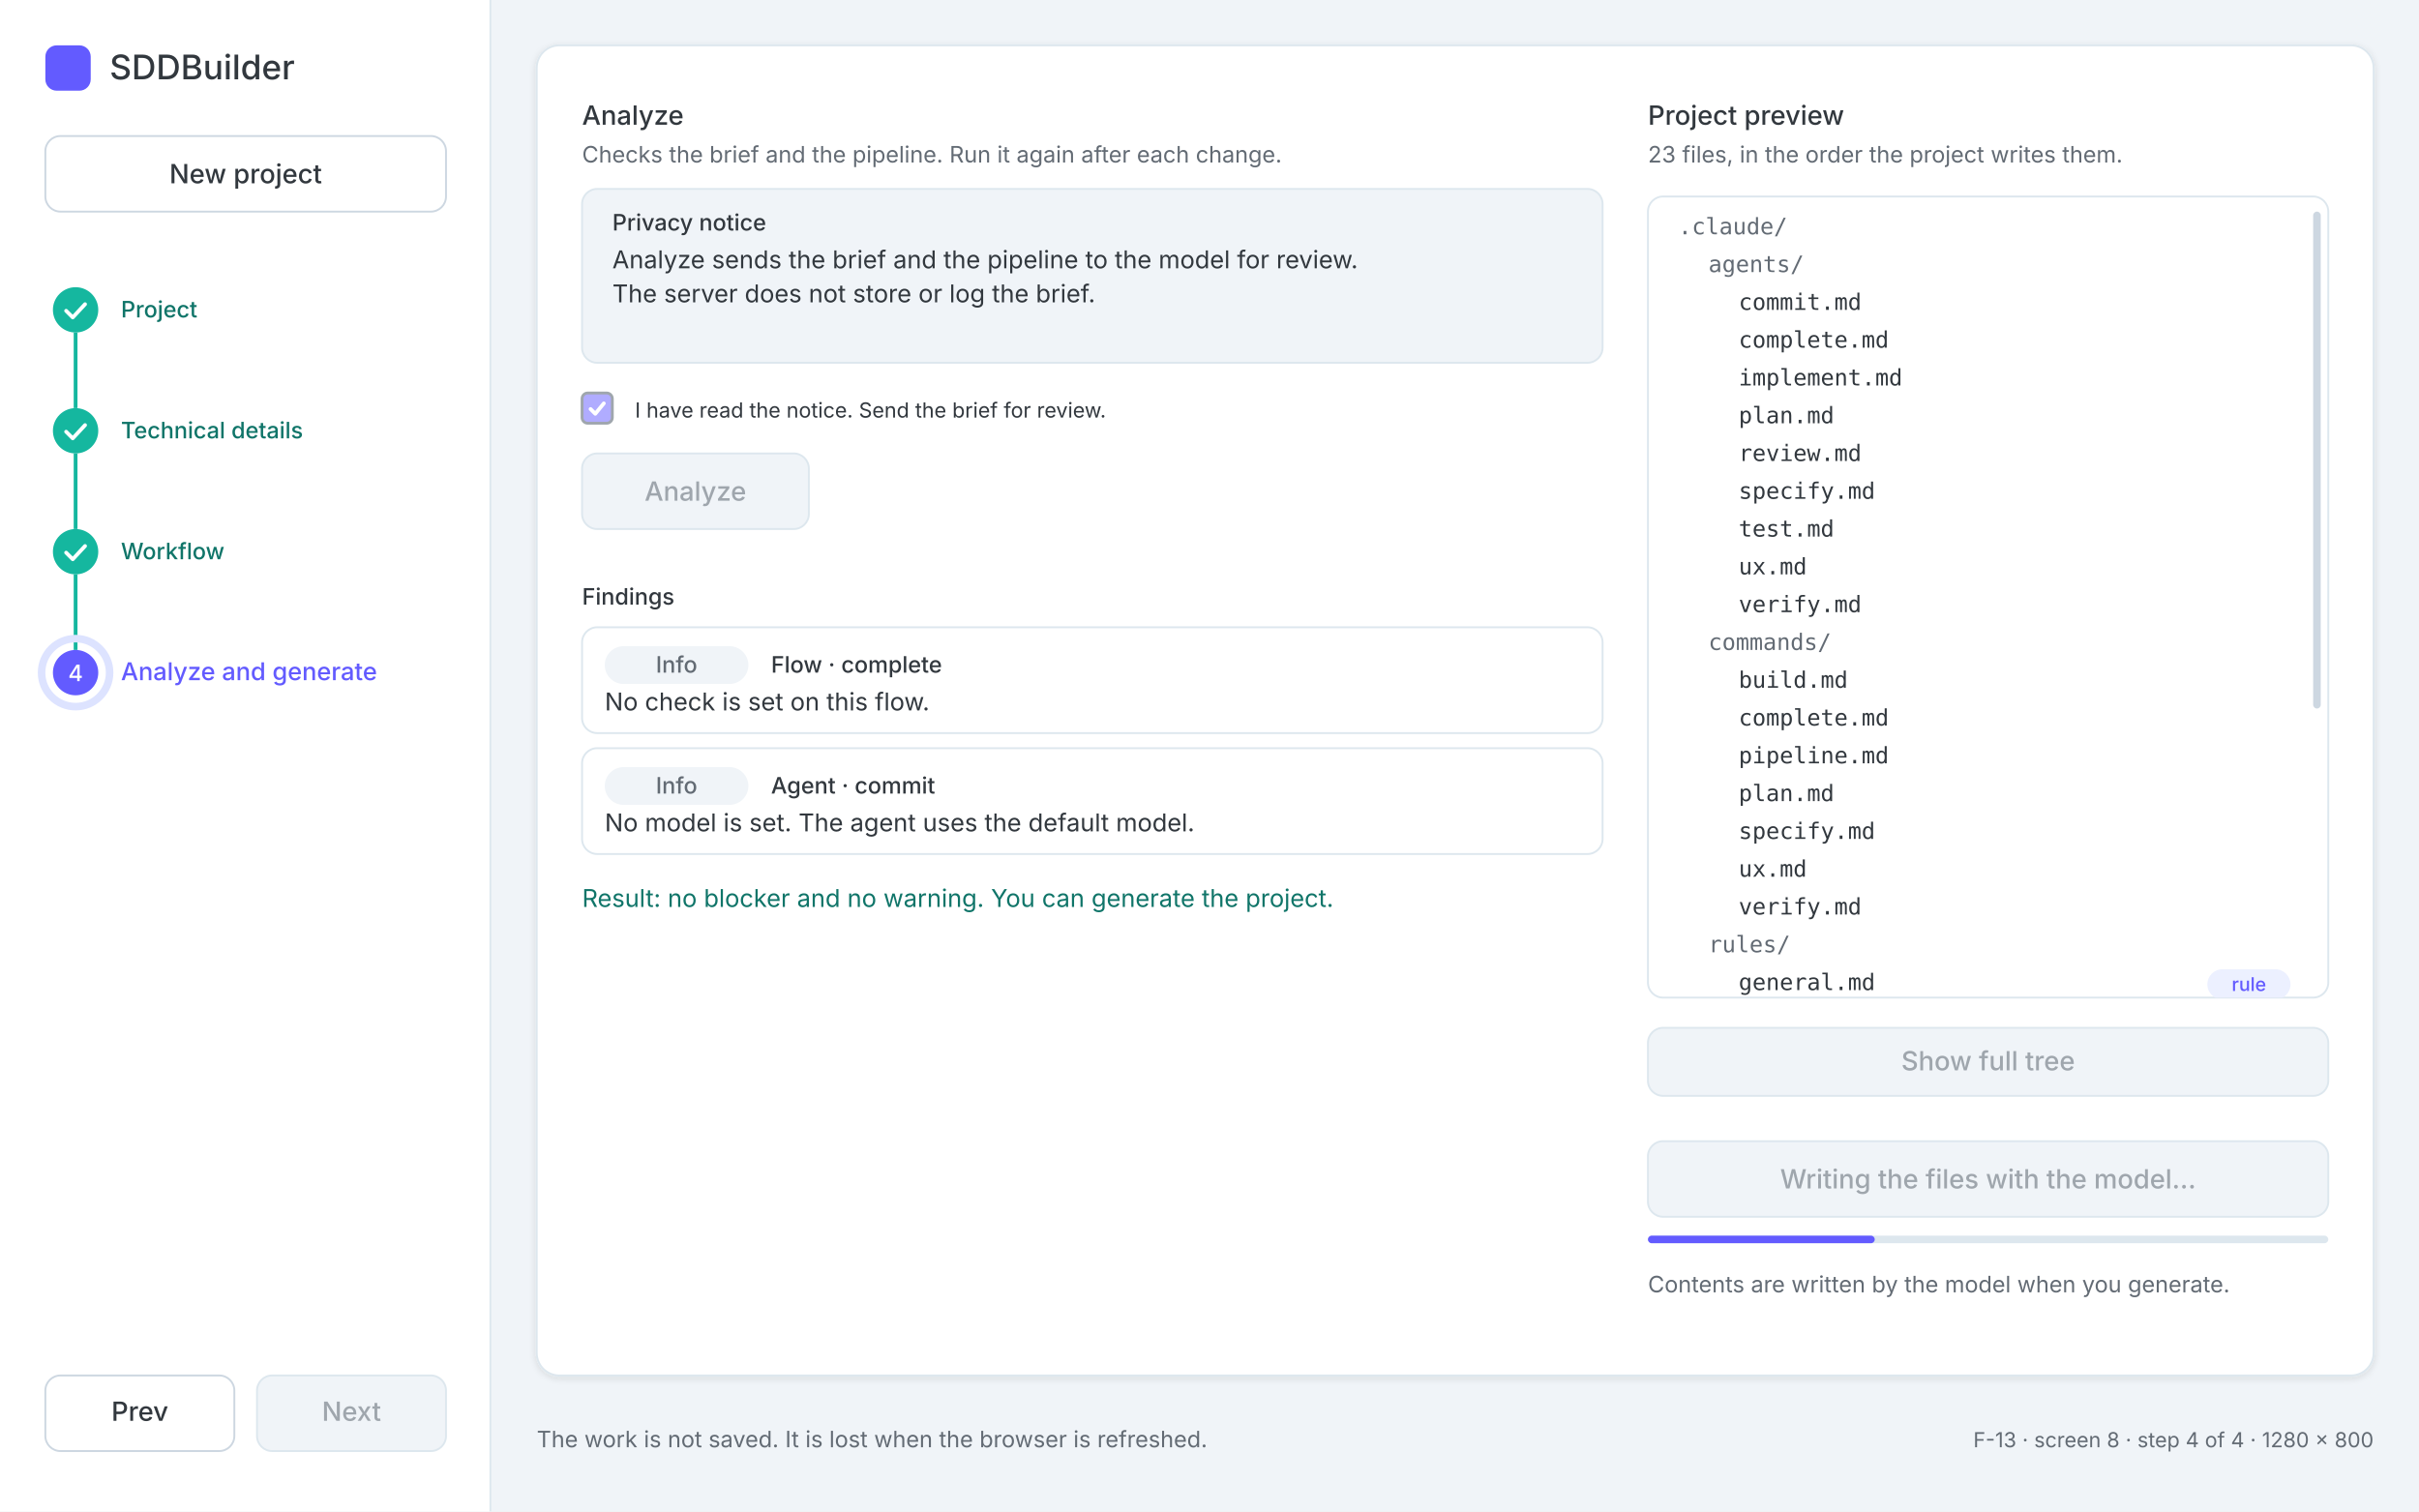
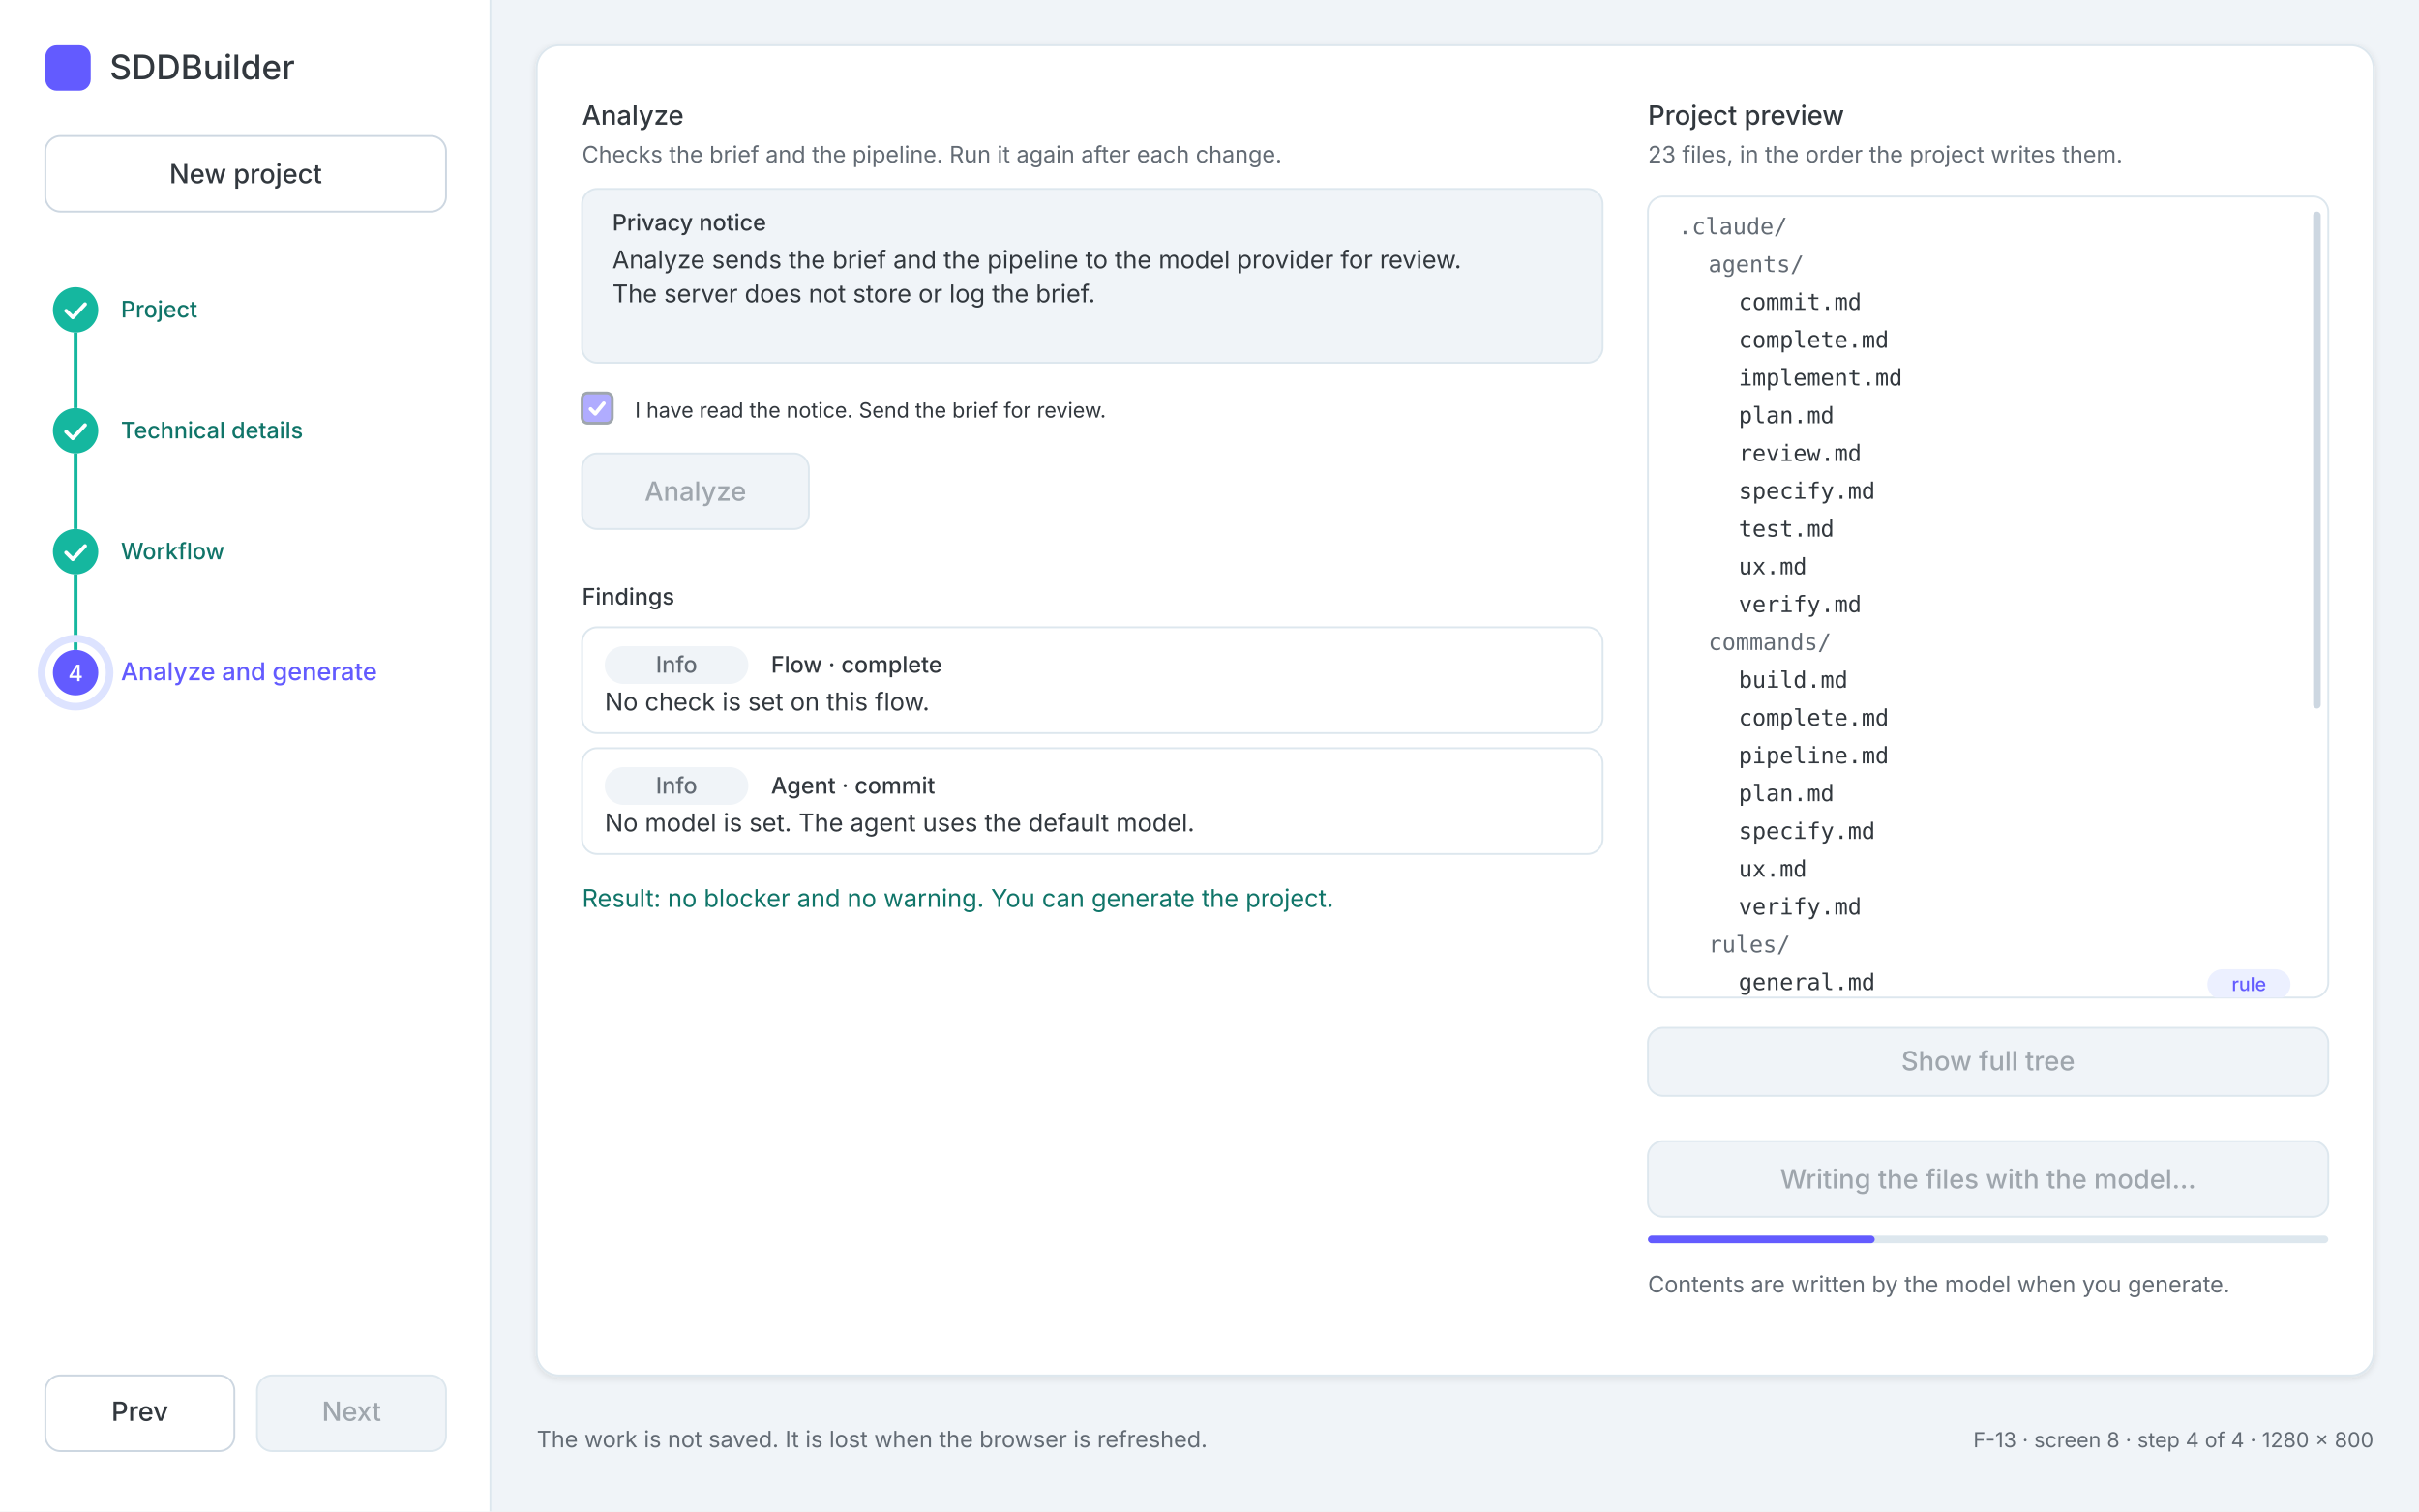
<svg xmlns="http://www.w3.org/2000/svg" width="1280" height="800" viewBox="0 0 1280 800">
  <defs>
    <filter id="sh" x="-5%" y="-5%" width="110%" height="115%">
      <feDropShadow dx="0" dy="1" stdDeviation="2" flood-color="#32383E" flood-opacity="0.12" />
    </filter>
  </defs>
  <style>
text{font-family:Inter,system-ui,-apple-system,"Segoe UI",sans-serif;font-size:13px;fill:#32383E}
.brand{font-size:18px;font-weight:500}
.btnText{font-size:14px;font-weight:500;fill:#FFFFFF}
.btnDark{font-size:14px;font-weight:500;fill:#32383E}
.navOff{font-size:14px;font-weight:500;fill:#9FA6AD}
.h1{font-size:16px;font-weight:500}
.h2{font-size:14px;font-weight:500}
.b12{font-size:12px;font-weight:500}
.muted{font-size:12px;fill:#636B74}
.caption{font-size:11px;fill:#636B74}
.label-cur{font-size:13px;font-weight:500;fill:#635BFF}
.label-done{font-size:12px;font-weight:500;fill:#107569}
.label-todo{font-size:12px;font-weight:500;fill:#636B74}
.num{font-size:12px;font-weight:500;fill:#FFFFFF}
.num-todo{font-size:12px;font-weight:500;fill:#636B74}
.disText{font-size:14px;font-weight:500;fill:#9FA6AD}
.pill{font-size:12px;font-weight:500}
.tree{font-family:"ui-monospace",Menlo,Consolas,monospace;font-size:12px;fill:#32383E}
.dir{fill:#636B74}
.tagT{font-size:10px;font-weight:500;fill:#635BFF}
.card{fill:#FFFFFF;stroke:#DDE7EE}
.btnP{fill:#635BFF}
.btn{fill:#FFFFFF;stroke:#CDD7E1}
.btnOff{fill:#F0F4F8;stroke:#DDE7EE}
.ring{fill:none;stroke:#DDE3FF;stroke-width:4}
.node-todo{fill:#FFFFFF;stroke:#CDD7E1;stroke-width:1.5}
.node-cur{fill:#635BFF}
.node-done{fill:#15B79F}
.check{fill:none;stroke:#FFFFFF;stroke-width:2;stroke-linecap:round;stroke-linejoin:round}
.line-todo{stroke:#CDD7E1;stroke-width:2}
.line-done{stroke:#15B79F;stroke-width:2}
.row{fill:#FFFFFF;stroke:#DDE7EE}
.panel{fill:#FFFFFF;stroke:#DDE7EE}
.thumb{fill:#CDD7E1}
</style>
  <rect width="1280" height="800" fill="#F0F4F8" />
  <rect x="0" y="0" width="260" height="800" fill="#FFFFFF" />
  <rect x="259" y="0" width="1" height="800" fill="#DDE7EE" />
  <rect x="24" y="24" width="24" height="24" rx="6" fill="#635BFF" />
  <text x="58" y="42" class="brand">SDDBuilder</text>
  <rect x="24" y="72" width="212" height="40" rx="8" class="btn" />
  <text x="130" y="97" class="btnDark" text-anchor="middle">New project</text>
  <line x1="40" y1="176" x2="40" y2="216" class="line-done" />
  <line x1="40" y1="240" x2="40" y2="280" class="line-done" />
  <line x1="40" y1="304" x2="40" y2="344" class="line-done" />
  <circle class="node-done" cx="40" cy="164" r="12" />
  <path class="check" d="M35 164.5 L38.5 168 L45 161" />
  <text class="label-done" x="64" y="168">Project</text>
  <circle class="node-done" cx="40" cy="228" r="12" />
  <path class="check" d="M35 228.5 L38.5 232 L45 225" />
  <text class="label-done" x="64" y="232">Technical details</text>
  <circle class="node-done" cx="40" cy="292" r="12" />
  <path class="check" d="M35 292.5 L38.5 296 L45 289" />
  <text class="label-done" x="64" y="296">Workflow</text>
  <circle class="ring" cx="40" cy="356" r="18" />
  <circle class="node-cur" cx="40" cy="356" r="12" />
  <text class="num" x="40" y="360.5" text-anchor="middle">4</text>
  <text class="label-cur" x="64" y="360">Analyze and generate</text>
  <g>
    <rect class="btn" x="24" y="728" width="100" height="40" rx="8" />
    <text class="btnDark" x="74" y="752" text-anchor="middle">Prev</text>
  </g>
  <g>
    <rect class="btnOff" x="136" y="728" width="100" height="40" rx="8" />
    <text class="navOff" x="186" y="752" text-anchor="middle">Next</text>
  </g>
  <rect x="284" y="24" width="972" height="704" rx="12" class="card" filter="url(#sh)" />
  <text x="308" y="66" class="h2">Analyze</text>
  <text x="308" y="86" class="muted">Checks the brief and the pipeline. Run it again after each change.</text>
  <rect x="308" y="100" width="540" height="92" rx="8" fill="#F0F4F8" stroke="#DDE7EE" />
  <text x="324" y="122" class="b12">Privacy notice</text>
-   <text x="324" y="142">Analyze sends the brief and the pipeline to the model for review.</text>
+   <text x="324" y="142">Analyze sends the brief and the pipeline to the model provider for review.</text>
  <text x="324" y="160">The server does not store or log the brief.</text>
  <g>
    <rect x="308" y="208" width="16" height="16" rx="3" fill="#635BFF" stroke="#9FA6AD" stroke-width="1.5" fill-opacity="0.5" />
    <path class="check" d="M312.5 216.5 L315 219 L319.5 213.5" />
  </g>
  <text x="336" y="221" style="font-size:11px">I have read the notice. Send the brief for review.</text>
  <g>
    <rect class="btnOff" x="308" y="240" width="120" height="40" rx="8" />
    <text class="disText" x="368" y="265" text-anchor="middle">Analyze</text>
  </g>
  <text x="308" y="320" class="b12">Findings</text>
  <g>
    <rect class="row" x="308" y="332" width="540" height="56" rx="8" />
    <rect x="320" y="342" width="76" height="20" rx="10" fill="#F0F4F8" />
    <text class="pill" x="358" y="356" text-anchor="middle" style="fill:#636B74">Info</text>
    <text x="408" y="356" class="b12">Flow · complete</text>
    <text x="320" y="376">No check is set on this flow.</text>
  </g>
  <g>
    <rect class="row" x="308" y="396" width="540" height="56" rx="8" />
    <rect x="320" y="406" width="76" height="20" rx="10" fill="#F0F4F8" />
    <text class="pill" x="358" y="420" text-anchor="middle" style="fill:#636B74">Info</text>
    <text x="408" y="420" class="b12">Agent · commit</text>
    <text x="320" y="440">No model is set. The agent uses the default model.</text>
  </g>
  <text x="308" y="480" style="fill:#107569">Result: no blocker and no warning. You can generate the project.</text>
  <text x="872" y="66" class="h2">Project preview</text>
  <text x="872" y="86" class="muted">23 files, in the order the project writes them.</text>
  <clipPath id="clipCol8">
    <rect x="872" y="104" width="360" height="424" rx="8" />
  </clipPath>
  <rect class="panel" x="872" y="104" width="360" height="424" rx="8" />
  <g clip-path="url(#clipCol8)">
    <text x="888" y="124" class="tree dir">.claude/</text>
    <text x="904" y="144" class="tree dir">agents/</text>
    <text x="920" y="164" class="tree">commit.md</text>
    <text x="920" y="184" class="tree">complete.md</text>
    <text x="920" y="204" class="tree">implement.md</text>
    <text x="920" y="224" class="tree">plan.md</text>
    <text x="920" y="244" class="tree">review.md</text>
    <text x="920" y="264" class="tree">specify.md</text>
    <text x="920" y="284" class="tree">test.md</text>
    <text x="920" y="304" class="tree">ux.md</text>
    <text x="920" y="324" class="tree">verify.md</text>
    <text x="904" y="344" class="tree dir">commands/</text>
    <text x="920" y="364" class="tree">build.md</text>
    <text x="920" y="384" class="tree">complete.md</text>
    <text x="920" y="404" class="tree">pipeline.md</text>
    <text x="920" y="424" class="tree">plan.md</text>
    <text x="920" y="444" class="tree">specify.md</text>
    <text x="920" y="464" class="tree">ux.md</text>
    <text x="920" y="484" class="tree">verify.md</text>
    <text x="904" y="504" class="tree dir">rules/</text>
    <text x="920" y="524" class="tree">general.md</text>
    <rect x="1168" y="513" width="44" height="16" rx="8" fill="#ECF0FF" />
    <text class="tagT" x="1190" y="524.5" text-anchor="middle">rule</text>
    <text x="920" y="544" class="tree">typescript.md</text>
    <rect x="1168" y="533" width="44" height="16" rx="8" fill="#ECF0FF" />
    <text class="tagT" x="1190" y="544.5" text-anchor="middle">rule</text>
    <text x="888" y="564" class="tree">CLAUDE.md</text>
    <text x="888" y="584" class="tree dir">spec/</text>
    <text x="904" y="604" class="tree dir">documents/</text>
    <text x="920" y="624" class="tree">process.md</text>
    <text x="904" y="644" class="tree dir">specifications/</text>
    <text x="920" y="664" class="tree dir">F-00-template/</text>
    <text x="936" y="684" class="tree">plan.md</text>
    <text x="936" y="704" class="tree">progress.md</text>
    <text x="936" y="724" class="tree">stories.md</text>
  </g>
  <rect class="thumb" x="1224" y="112" width="4" height="263" rx="2" />
  <g>
    <rect class="btnOff" x="872" y="544" width="360" height="36" rx="8" />
    <text class="disText" x="1052" y="566.5" text-anchor="middle">Show full tree</text>
  </g>
  <g>
    <rect x="872" y="604" width="360" height="40" rx="8" fill="#F0F4F8" stroke="#DDE7EE" />
    <text class="disText" x="1052" y="629" text-anchor="middle">Writing the files with the model…</text>
  </g>
  <rect x="872" y="654" width="360" height="4" rx="2" fill="#DDE7EE" />
  <rect x="872" y="654" width="120" height="4" rx="2" fill="#635BFF" />
  <text x="872" y="684" class="muted">Contents are written by the model when you generate.</text>
  <text x="284" y="766" class="muted">The work is not saved. It is lost when the browser is refreshed.</text>
  <text x="1256" y="766" class="caption" text-anchor="end">F-13 · screen 8 · step 4 of 4 · 1280 × 800</text>
</svg>
